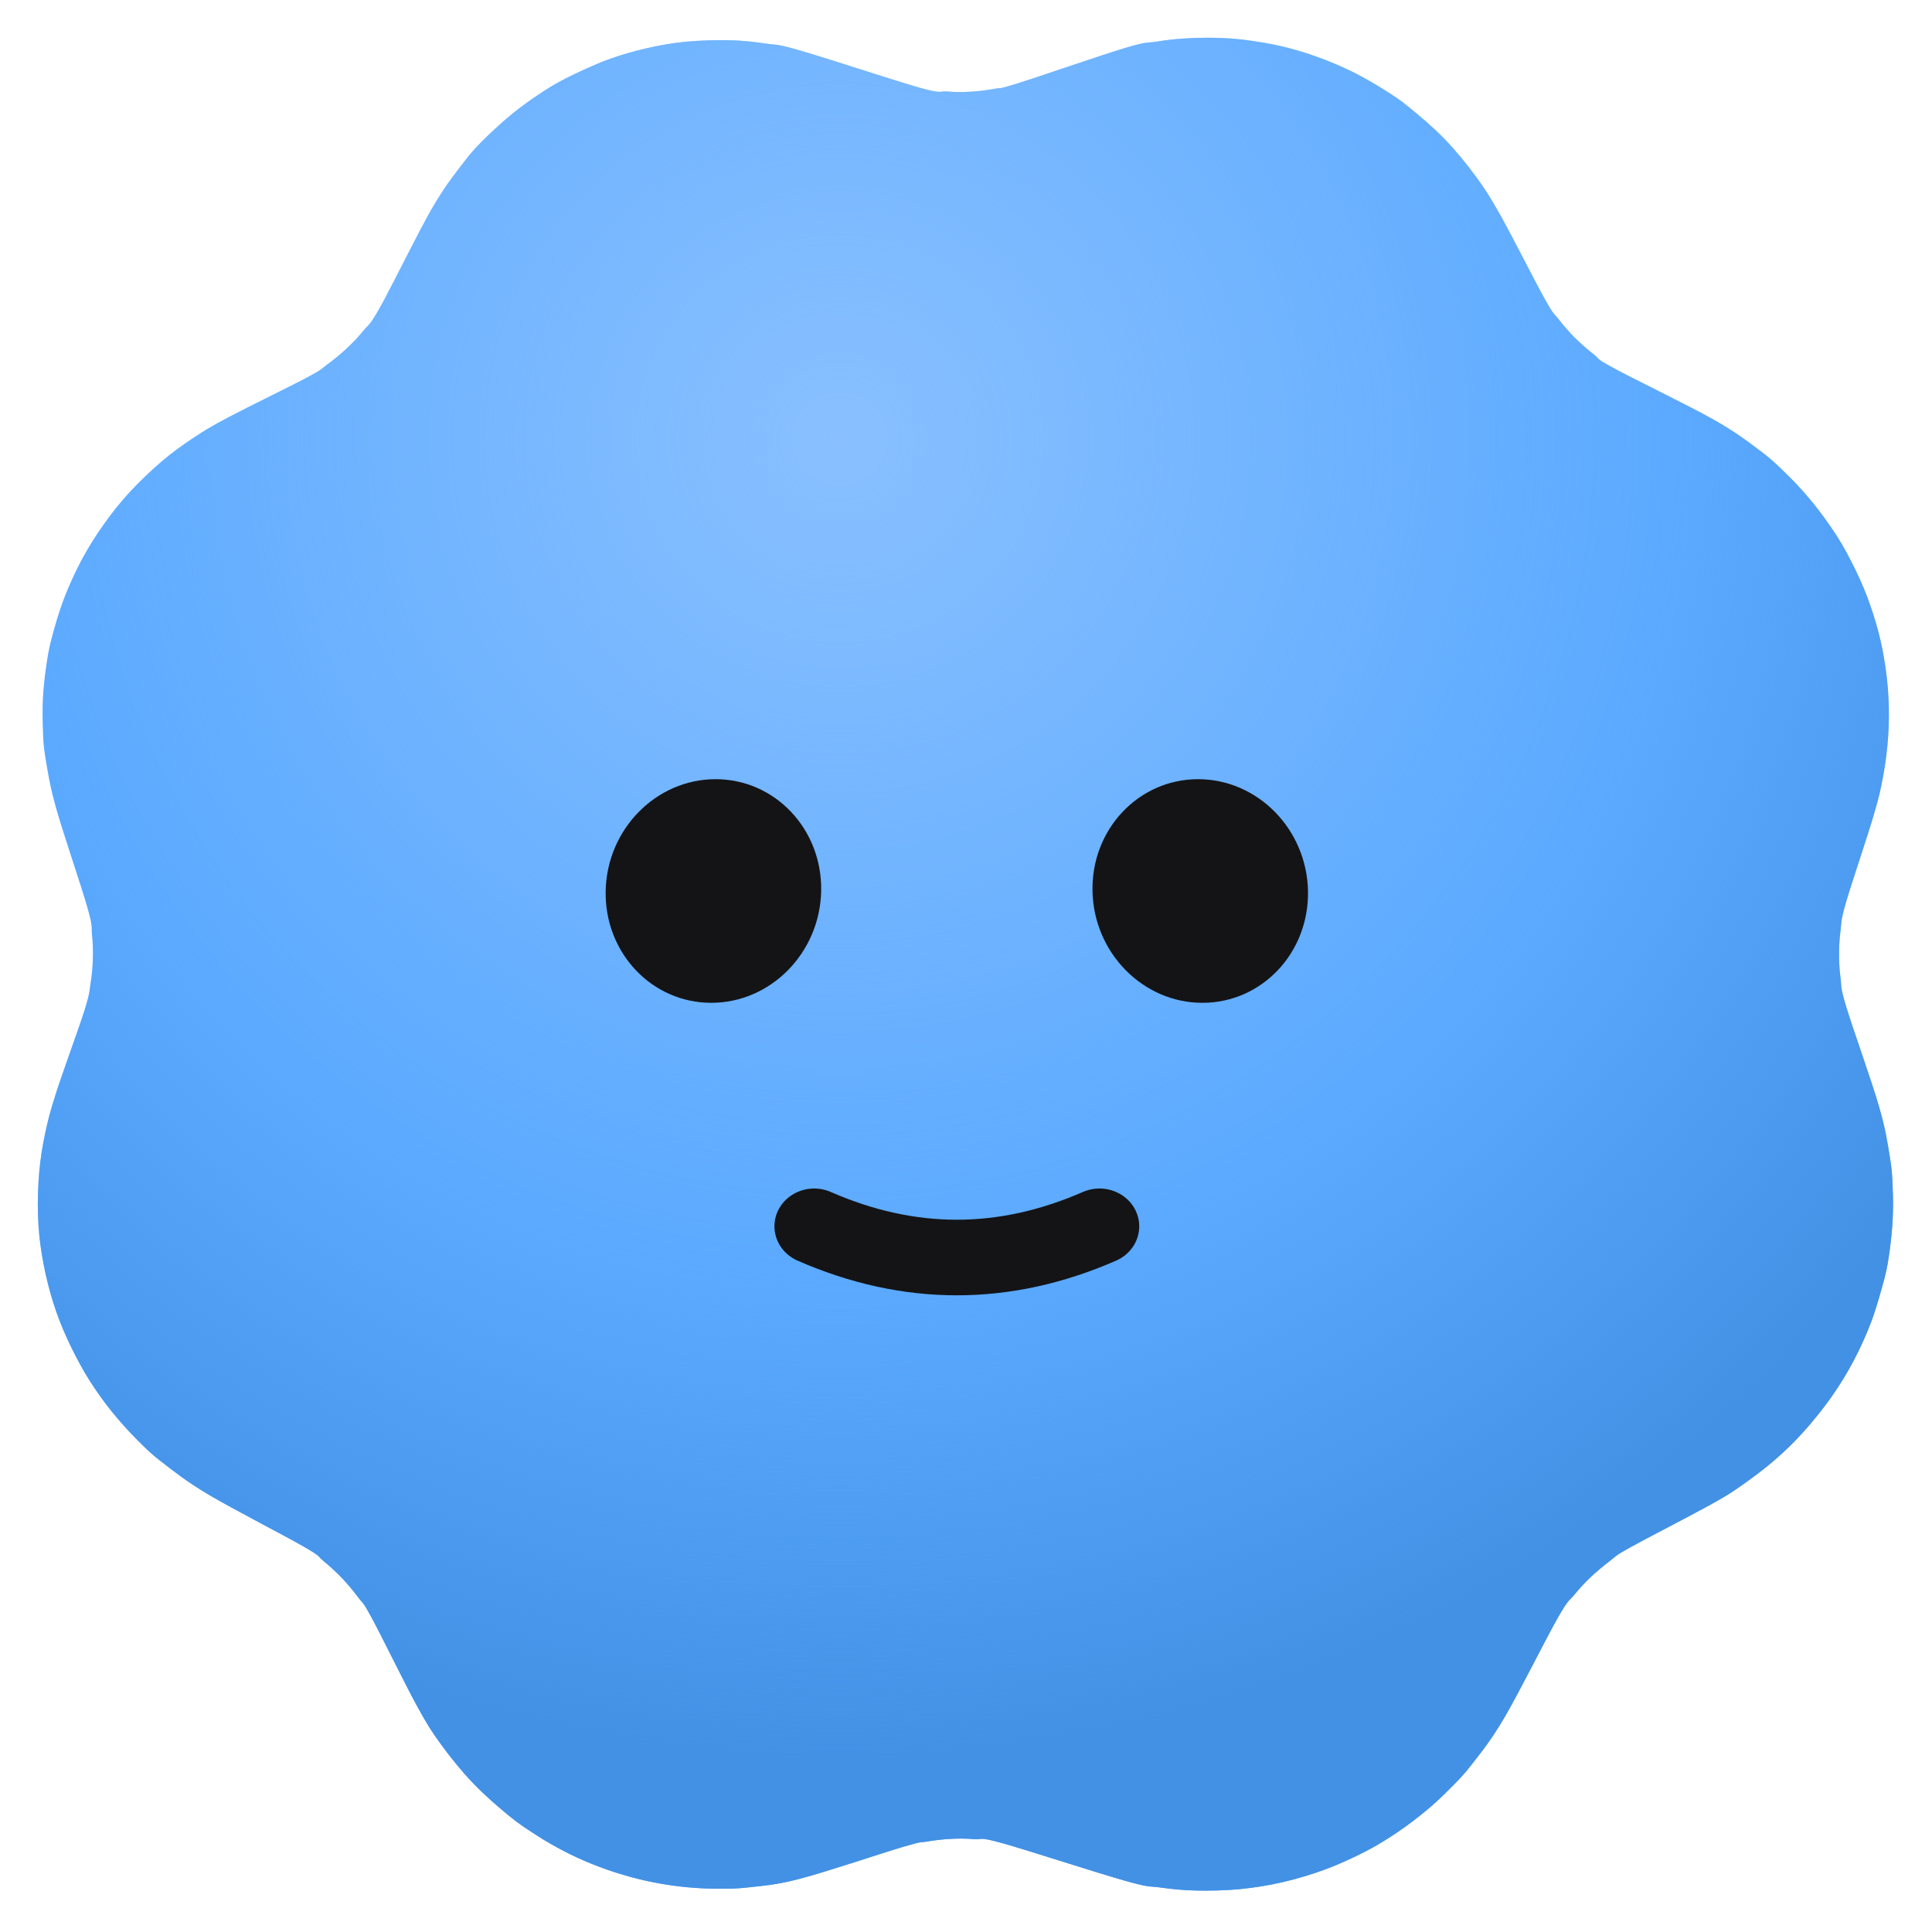
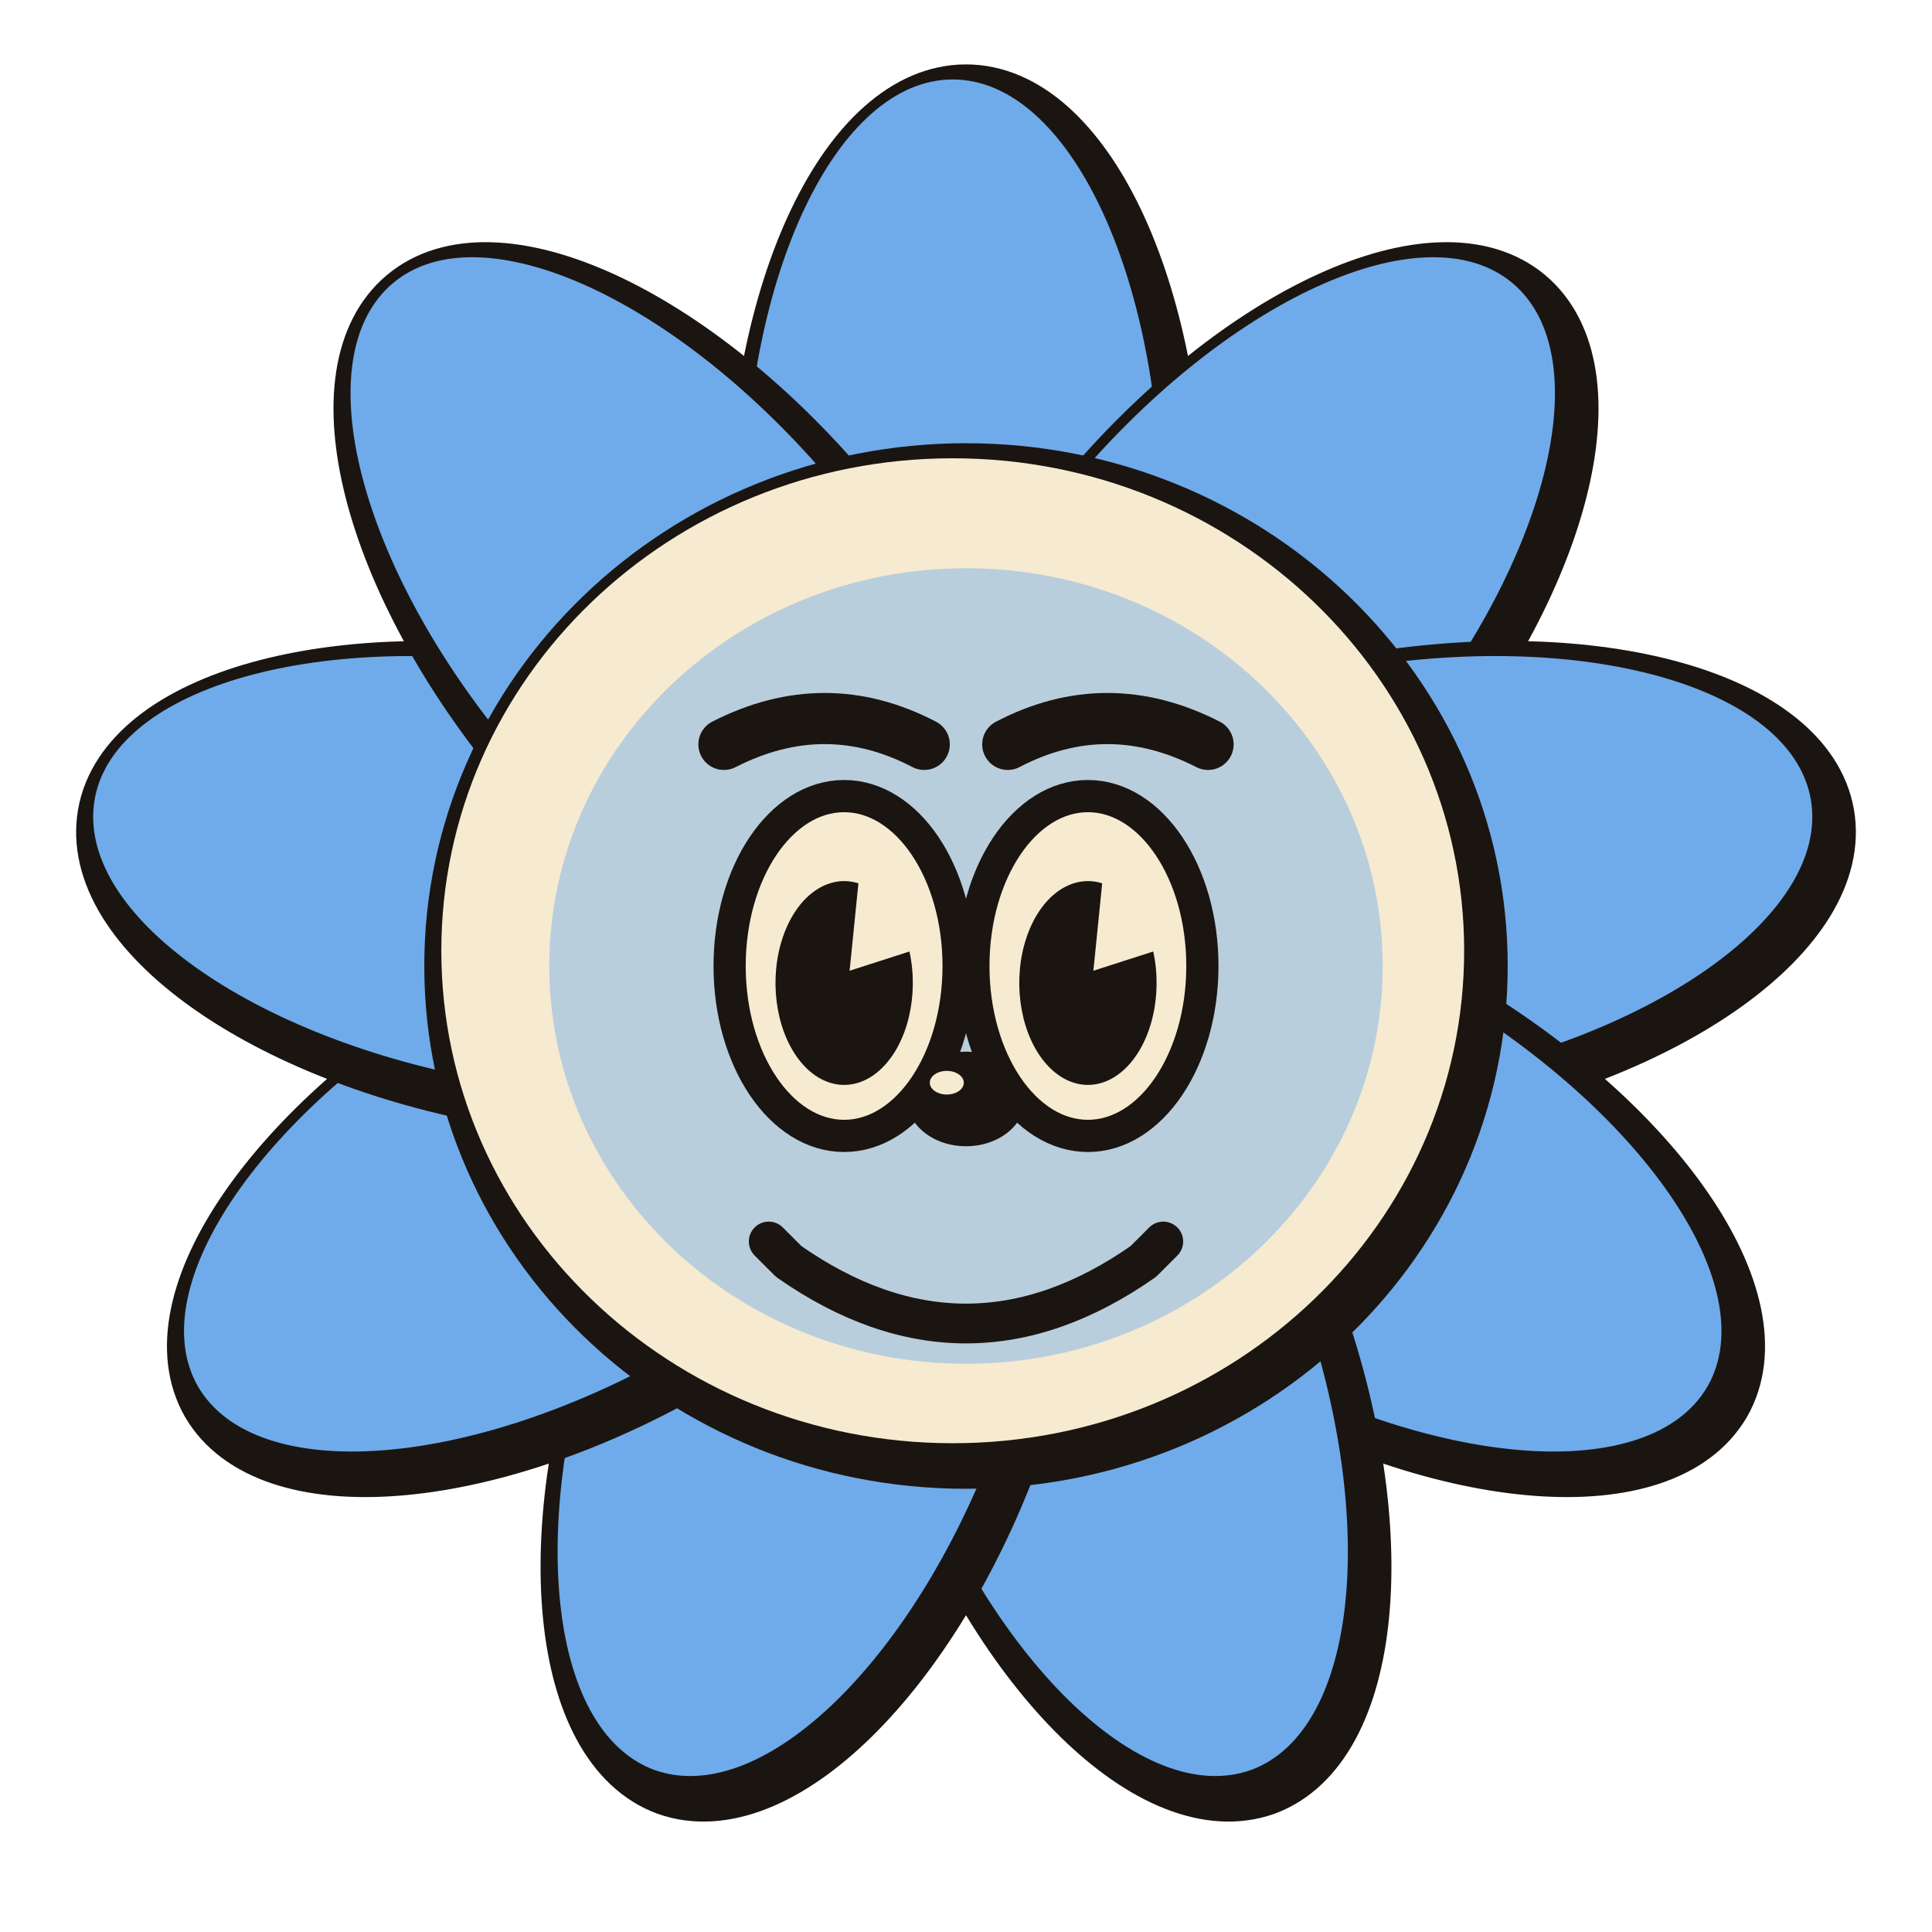
- <svg xmlns="http://www.w3.org/2000/svg" viewBox="6.1 6.5 189.6 189.6">
+ <svg xmlns="http://www.w3.org/2000/svg" aria-hidden="true" viewBox="-2 2 204 204" overflow="visible">
  <defs>
-     <clipPath id="gawkbot-clip">
-       <path d="M 122.28 10.28 C 121.31 10.34 120.54 10.43 119.57 10.59 C 118.60 10.74 118.73 10.54 116.47 11.22 C 114.21 11.90 108.14 14.00 106.01 14.67 C 103.88 15.33 104.46 15.08 103.68 15.22 C 102.91 15.36 102.13 15.46 101.36 15.50 C 100.58 15.55 99.87 15.55 99.03 15.48 C 98.19 15.42 98.71 15.76 96.32 15.10 C 93.93 14.43 87.21 12.20 84.69 11.48 C 82.18 10.75 82.37 10.94 81.21 10.77 C 80.04 10.60 79.01 10.48 77.72 10.45 C 76.43 10.42 74.81 10.46 73.46 10.59 C 72.10 10.72 70.87 10.93 69.58 11.23 C 68.29 11.53 67.02 11.88 65.71 12.37 C 64.39 12.86 62.78 13.61 61.67 14.17 C 60.56 14.73 59.92 15.14 59.04 15.72 C 58.16 16.30 57.26 16.95 56.38 17.66 C 55.51 18.37 54.59 19.21 53.80 19.98 C 53.02 20.76 52.59 21.14 51.70 22.31 C 50.82 23.47 49.88 24.57 48.49 26.96 C 47.11 29.35 44.53 34.64 43.41 36.64 C 42.28 38.65 42.29 38.29 41.75 38.97 C 41.20 39.64 40.72 40.14 40.13 40.69 C 39.54 41.25 38.84 41.81 38.19 42.29 C 37.55 42.76 37.87 42.67 36.26 43.53 C 34.64 44.40 30.38 46.46 28.51 47.45 C 26.63 48.45 26.12 48.78 25.02 49.51 C 23.92 50.24 22.95 50.94 21.92 51.82 C 20.89 52.71 19.76 53.78 18.82 54.80 C 17.88 55.82 17.06 56.85 16.28 57.96 C 15.49 59.06 14.77 60.22 14.11 61.44 C 13.46 62.67 12.84 64.03 12.35 65.32 C 11.86 66.61 11.44 68.10 11.15 69.19 C 10.87 70.29 10.77 70.94 10.63 71.91 C 10.49 72.88 10.37 73.97 10.31 75.01 C 10.26 76.04 10.27 77.14 10.31 78.11 C 10.35 79.08 10.34 79.53 10.55 80.82 C 10.77 82.11 10.93 83.40 11.62 85.86 C 12.31 88.31 14.09 93.48 14.67 95.54 C 15.26 97.61 15.04 97.42 15.13 98.26 C 15.22 99.10 15.23 99.81 15.21 100.58 C 15.19 101.36 15.13 102.07 15.00 102.91 C 14.86 103.75 14.96 103.81 14.40 105.62 C 13.83 107.43 12.24 111.75 11.60 113.76 C 10.96 115.76 10.83 116.34 10.55 117.63 C 10.27 118.92 10.07 120.15 9.95 121.51 C 9.83 122.86 9.78 124.41 9.83 125.77 C 9.87 127.13 10.00 128.35 10.21 129.64 C 10.42 130.94 10.73 132.29 11.08 133.52 C 11.43 134.75 11.82 135.84 12.31 137.01 C 12.80 138.17 13.44 139.46 14.01 140.49 C 14.58 141.53 15.13 142.37 15.71 143.21 C 16.29 144.05 16.84 144.76 17.49 145.53 C 18.13 146.30 18.86 147.10 19.59 147.83 C 20.33 148.56 20.76 149.04 21.92 149.93 C 23.08 150.82 24.24 151.79 26.57 153.18 C 28.89 154.56 34.00 157.18 35.87 158.26 C 37.74 159.34 37.17 159.13 37.81 159.66 C 38.45 160.18 39.13 160.81 39.71 161.42 C 40.29 162.03 40.81 162.67 41.29 163.31 C 41.77 163.96 41.65 163.54 42.59 165.29 C 43.54 167.04 45.84 171.75 46.97 173.82 C 48.10 175.89 48.46 176.41 49.38 177.69 C 50.31 178.97 51.42 180.34 52.53 181.50 C 53.64 182.66 54.99 183.82 56.02 184.67 C 57.06 185.52 57.83 186.01 58.73 186.59 C 59.63 187.18 60.54 187.69 61.44 188.16 C 62.35 188.63 63.19 189.02 64.16 189.41 C 65.13 189.80 66.22 190.19 67.26 190.49 C 68.29 190.80 69.32 191.05 70.36 191.25 C 71.39 191.45 72.42 191.60 73.46 191.70 C 74.49 191.80 75.52 191.85 76.56 191.85 C 77.59 191.85 78.30 191.87 79.66 191.71 C 81.01 191.54 82.18 191.52 84.69 190.85 C 87.21 190.19 92.70 188.34 94.77 187.73 C 96.84 187.13 96.32 187.35 97.09 187.22 C 97.87 187.09 98.64 187.00 99.42 186.96 C 100.19 186.92 100.90 186.92 101.74 186.99 C 102.58 187.06 102.00 186.70 104.46 187.38 C 106.91 188.06 113.89 190.34 116.47 191.06 C 119.05 191.79 118.79 191.57 119.96 191.73 C 121.12 191.89 122.15 192.00 123.44 192.03 C 124.74 192.06 126.29 192.03 127.71 191.90 C 129.13 191.76 130.55 191.54 131.97 191.21 C 133.39 190.88 134.86 190.44 136.23 189.93 C 137.60 189.42 139.00 188.76 140.17 188.16 C 141.33 187.56 142.25 186.97 143.21 186.33 C 144.16 185.69 145.08 184.99 145.92 184.30 C 146.76 183.61 147.47 182.96 148.24 182.18 C 149.02 181.40 149.63 180.83 150.55 179.63 C 151.48 178.43 152.38 177.37 153.78 174.98 C 155.18 172.59 157.82 167.30 158.96 165.29 C 160.10 163.29 160.09 163.64 160.63 162.97 C 161.17 162.30 161.61 161.84 162.19 161.28 C 162.78 160.73 163.49 160.14 164.13 159.65 C 164.78 159.17 164.45 159.26 166.07 158.36 C 167.68 157.46 172.01 155.25 173.82 154.24 C 175.63 153.24 175.85 153.08 176.92 152.34 C 177.99 151.60 179.21 150.69 180.25 149.79 C 181.28 148.90 182.19 148.02 183.12 146.98 C 184.05 145.95 185.02 144.74 185.83 143.59 C 186.63 142.45 187.32 141.33 187.97 140.11 C 188.62 138.88 189.22 137.59 189.73 136.23 C 190.24 134.88 190.72 133.13 191.03 131.97 C 191.33 130.81 191.40 130.22 191.54 129.26 C 191.67 128.29 191.79 127.19 191.84 126.16 C 191.89 125.12 191.89 124.09 191.84 123.06 C 191.80 122.02 191.78 121.31 191.55 119.96 C 191.32 118.60 191.17 117.37 190.45 114.92 C 189.74 112.46 187.88 107.30 187.26 105.23 C 186.64 103.16 186.85 103.36 186.73 102.52 C 186.62 101.68 186.58 100.97 186.58 100.19 C 186.58 99.42 186.61 98.71 186.72 97.87 C 186.83 97.03 186.70 97.03 187.23 95.16 C 187.77 93.28 189.33 88.70 189.94 86.63 C 190.55 84.56 190.64 84.05 190.89 82.76 C 191.13 81.46 191.30 80.17 191.39 78.88 C 191.48 77.59 191.50 76.30 191.43 75.01 C 191.37 73.71 191.21 72.36 191.00 71.13 C 190.80 69.90 190.54 68.81 190.20 67.64 C 189.86 66.48 189.46 65.32 188.98 64.16 C 188.49 62.99 187.85 61.70 187.29 60.67 C 186.73 59.64 186.23 58.86 185.60 57.96 C 184.97 57.05 184.23 56.08 183.51 55.24 C 182.80 54.40 182.10 53.67 181.33 52.92 C 180.55 52.17 180.04 51.63 178.86 50.75 C 177.67 49.87 176.60 48.99 174.21 47.64 C 171.82 46.29 166.46 43.71 164.52 42.65 C 162.57 41.60 163.18 41.80 162.53 41.29 C 161.88 40.79 161.22 40.20 160.64 39.63 C 160.07 39.06 159.58 38.49 159.09 37.86 C 158.61 37.24 158.67 37.56 157.72 35.87 C 156.77 34.18 154.53 29.73 153.41 27.73 C 152.28 25.73 151.89 25.12 150.97 23.86 C 150.04 22.59 148.96 21.27 147.86 20.13 C 146.76 18.99 145.35 17.81 144.37 17.01 C 143.39 16.21 142.82 15.87 141.98 15.33 C 141.14 14.80 140.23 14.27 139.33 13.80 C 138.44 13.34 137.52 12.92 136.62 12.56 C 135.71 12.19 134.81 11.87 133.91 11.59 C 133.00 11.32 132.16 11.09 131.19 10.89 C 130.22 10.69 129.06 10.51 128.09 10.39 C 127.13 10.28 126.35 10.23 125.38 10.21 C 124.41 10.19 123.25 10.21 122.28 10.28 Z" />
+     <clipPath id="toon19-eye0">
+       <ellipse cx="87.13" cy="104" rx="12.09" ry="17.94" />
    </clipPath>
-     <radialGradient id="gawkbot-shadow" gradientUnits="userSpaceOnUse" cx="88.5" cy="49.6" r="129.6">
-       <stop offset="0.65" stop-color="#4291e5" stop-opacity="0" />
-       <stop offset="1" stop-color="#4291e5" stop-opacity="1" />
-     </radialGradient>
-     <radialGradient id="gawkbot-light" gradientUnits="userSpaceOnUse" cx="88.5" cy="49.6" r="129.6">
-       <stop offset="0" stop-color="#89c0ff" stop-opacity="1" />
-       <stop offset="0.65" stop-color="#89c0ff" stop-opacity="0" />
-     </radialGradient>
+     <clipPath id="toon19-eye1">
+       <ellipse cx="112.87" cy="104" rx="12.09" ry="17.94" />
+     </clipPath>
  </defs>
-   <path d="M 122.28 10.28 C 121.31 10.34 120.54 10.43 119.57 10.59 C 118.60 10.74 118.73 10.54 116.47 11.22 C 114.21 11.90 108.14 14.00 106.01 14.67 C 103.88 15.33 104.46 15.08 103.68 15.22 C 102.91 15.36 102.13 15.46 101.36 15.50 C 100.58 15.55 99.87 15.55 99.03 15.48 C 98.19 15.42 98.71 15.76 96.32 15.10 C 93.93 14.43 87.21 12.20 84.69 11.48 C 82.18 10.75 82.37 10.94 81.21 10.77 C 80.04 10.60 79.01 10.48 77.72 10.45 C 76.43 10.42 74.81 10.46 73.46 10.59 C 72.10 10.72 70.87 10.93 69.58 11.23 C 68.29 11.53 67.02 11.88 65.71 12.37 C 64.39 12.86 62.78 13.61 61.67 14.17 C 60.56 14.73 59.92 15.14 59.04 15.72 C 58.16 16.30 57.26 16.95 56.38 17.66 C 55.51 18.37 54.59 19.21 53.80 19.98 C 53.02 20.76 52.59 21.14 51.70 22.31 C 50.82 23.47 49.88 24.57 48.49 26.96 C 47.11 29.35 44.53 34.64 43.41 36.64 C 42.28 38.65 42.29 38.29 41.75 38.97 C 41.20 39.64 40.72 40.14 40.13 40.69 C 39.54 41.25 38.84 41.81 38.19 42.29 C 37.55 42.76 37.87 42.67 36.26 43.53 C 34.64 44.40 30.38 46.46 28.51 47.45 C 26.63 48.45 26.12 48.78 25.02 49.51 C 23.92 50.24 22.95 50.94 21.92 51.82 C 20.89 52.71 19.76 53.78 18.82 54.80 C 17.88 55.82 17.06 56.85 16.28 57.96 C 15.49 59.06 14.77 60.22 14.11 61.44 C 13.46 62.67 12.84 64.03 12.35 65.32 C 11.86 66.61 11.44 68.10 11.15 69.19 C 10.87 70.29 10.77 70.94 10.63 71.91 C 10.49 72.88 10.37 73.97 10.31 75.01 C 10.26 76.04 10.27 77.14 10.31 78.11 C 10.35 79.08 10.34 79.53 10.55 80.82 C 10.77 82.11 10.93 83.40 11.62 85.86 C 12.31 88.31 14.09 93.48 14.67 95.54 C 15.26 97.61 15.04 97.42 15.13 98.26 C 15.22 99.10 15.23 99.81 15.21 100.58 C 15.19 101.36 15.13 102.07 15.00 102.91 C 14.86 103.75 14.96 103.81 14.40 105.62 C 13.83 107.43 12.24 111.75 11.60 113.76 C 10.96 115.76 10.83 116.34 10.55 117.63 C 10.27 118.92 10.07 120.15 9.95 121.51 C 9.83 122.86 9.78 124.41 9.83 125.77 C 9.87 127.13 10.00 128.35 10.21 129.64 C 10.42 130.94 10.73 132.29 11.08 133.52 C 11.43 134.75 11.82 135.84 12.31 137.01 C 12.80 138.17 13.44 139.46 14.01 140.49 C 14.58 141.53 15.13 142.37 15.71 143.21 C 16.29 144.05 16.84 144.76 17.49 145.53 C 18.13 146.30 18.86 147.10 19.59 147.83 C 20.33 148.56 20.76 149.04 21.92 149.93 C 23.08 150.82 24.24 151.79 26.57 153.18 C 28.89 154.56 34.00 157.18 35.87 158.26 C 37.74 159.34 37.17 159.13 37.81 159.66 C 38.45 160.18 39.13 160.81 39.71 161.42 C 40.29 162.03 40.81 162.67 41.29 163.31 C 41.77 163.96 41.65 163.54 42.59 165.29 C 43.54 167.04 45.84 171.75 46.97 173.82 C 48.10 175.89 48.46 176.41 49.38 177.69 C 50.31 178.97 51.42 180.34 52.53 181.50 C 53.64 182.66 54.99 183.82 56.02 184.67 C 57.06 185.52 57.83 186.01 58.73 186.59 C 59.63 187.18 60.54 187.69 61.44 188.16 C 62.35 188.63 63.19 189.02 64.16 189.41 C 65.13 189.80 66.22 190.19 67.26 190.49 C 68.29 190.80 69.32 191.05 70.36 191.25 C 71.39 191.45 72.42 191.60 73.46 191.70 C 74.49 191.80 75.52 191.85 76.56 191.85 C 77.59 191.85 78.30 191.87 79.66 191.71 C 81.01 191.54 82.18 191.52 84.69 190.85 C 87.21 190.19 92.70 188.34 94.77 187.73 C 96.84 187.13 96.32 187.35 97.09 187.22 C 97.87 187.09 98.64 187.00 99.42 186.96 C 100.19 186.92 100.90 186.92 101.74 186.99 C 102.58 187.06 102.00 186.70 104.46 187.38 C 106.91 188.06 113.89 190.34 116.47 191.06 C 119.05 191.79 118.79 191.57 119.96 191.73 C 121.12 191.89 122.15 192.00 123.44 192.03 C 124.74 192.06 126.29 192.03 127.71 191.90 C 129.13 191.76 130.55 191.54 131.97 191.21 C 133.39 190.88 134.86 190.44 136.23 189.93 C 137.60 189.42 139.00 188.76 140.17 188.16 C 141.33 187.56 142.25 186.97 143.21 186.33 C 144.16 185.69 145.08 184.99 145.92 184.30 C 146.76 183.61 147.47 182.96 148.24 182.18 C 149.02 181.40 149.63 180.83 150.55 179.63 C 151.48 178.43 152.38 177.37 153.78 174.98 C 155.18 172.59 157.82 167.30 158.96 165.29 C 160.10 163.29 160.09 163.64 160.63 162.97 C 161.17 162.30 161.61 161.84 162.19 161.28 C 162.78 160.73 163.49 160.14 164.13 159.65 C 164.78 159.17 164.45 159.26 166.07 158.36 C 167.68 157.46 172.01 155.25 173.82 154.24 C 175.63 153.24 175.85 153.08 176.92 152.34 C 177.99 151.60 179.21 150.69 180.25 149.79 C 181.28 148.90 182.19 148.02 183.12 146.98 C 184.05 145.95 185.02 144.74 185.83 143.59 C 186.63 142.45 187.32 141.33 187.97 140.11 C 188.62 138.88 189.22 137.59 189.73 136.23 C 190.24 134.88 190.72 133.13 191.03 131.97 C 191.33 130.81 191.40 130.22 191.54 129.26 C 191.67 128.29 191.79 127.19 191.84 126.16 C 191.89 125.12 191.89 124.09 191.84 123.06 C 191.80 122.02 191.78 121.31 191.55 119.96 C 191.32 118.60 191.17 117.37 190.45 114.92 C 189.74 112.46 187.88 107.30 187.26 105.23 C 186.64 103.16 186.85 103.36 186.73 102.52 C 186.62 101.68 186.58 100.97 186.58 100.19 C 186.58 99.42 186.61 98.71 186.72 97.87 C 186.83 97.03 186.70 97.03 187.23 95.16 C 187.77 93.28 189.33 88.70 189.94 86.63 C 190.55 84.56 190.64 84.05 190.89 82.76 C 191.13 81.46 191.30 80.17 191.39 78.88 C 191.48 77.59 191.50 76.30 191.43 75.01 C 191.37 73.71 191.21 72.36 191.00 71.13 C 190.80 69.90 190.54 68.81 190.20 67.64 C 189.86 66.48 189.46 65.32 188.98 64.16 C 188.49 62.99 187.85 61.70 187.29 60.67 C 186.73 59.64 186.23 58.86 185.60 57.96 C 184.97 57.05 184.23 56.08 183.51 55.24 C 182.80 54.40 182.10 53.67 181.33 52.92 C 180.55 52.17 180.04 51.63 178.86 50.75 C 177.67 49.87 176.60 48.99 174.21 47.64 C 171.82 46.29 166.46 43.71 164.52 42.65 C 162.57 41.60 163.18 41.80 162.53 41.29 C 161.88 40.79 161.22 40.20 160.64 39.63 C 160.07 39.06 159.58 38.49 159.09 37.86 C 158.61 37.24 158.67 37.56 157.72 35.87 C 156.77 34.18 154.53 29.73 153.41 27.73 C 152.28 25.73 151.89 25.12 150.97 23.86 C 150.04 22.59 148.96 21.27 147.86 20.13 C 146.76 18.99 145.35 17.81 144.37 17.01 C 143.39 16.21 142.82 15.87 141.98 15.33 C 141.14 14.80 140.23 14.27 139.33 13.80 C 138.44 13.34 137.52 12.92 136.62 12.56 C 135.71 12.19 134.81 11.87 133.91 11.59 C 133.00 11.32 132.16 11.09 131.19 10.89 C 130.22 10.69 129.06 10.51 128.09 10.39 C 127.13 10.28 126.35 10.23 125.38 10.21 C 124.41 10.19 123.25 10.21 122.28 10.28 Z" fill="#5aa9ff" />
-   <g clip-path="url(#gawkbot-clip)">
-     <rect x="-40" y="-40" width="280" height="280" fill="url(#gawkbot-shadow)" />
+   <ellipse cx="100" cy="204" rx="62.56" ry="6" fill="#1b1511" opacity="0.18" style="display: none;" />
+   <g class="toon-ink">
+     <g transform="matrix(1 0 0 1 0 0)">
+       <g />
+       <g class="toon-object">
+         <path d="M100.0 12.0 C112.2 12.0 122.0 32.6 122.0 58.0 C122.0 83.4 112.2 104.0 100.0 104.0 C87.8 104.0 78.0 83.4 78.0 58.0 C78.0 32.6 87.8 12.0 100.0 12.0 Z" fill="#1b1511" stroke="#1b1511" stroke-width="6.4" stroke-linejoin="round" />
+         <path d="M100.0 12.0 C112.2 12.0 122.0 32.6 122.0 58.0 C122.0 83.4 112.2 104.0 100.0 104.0 C87.8 104.0 78.0 83.4 78.0 58.0 C78.0 32.6 87.8 12.0 100.0 12.0 Z" fill="#6fabea" class="toon-body" transform="translate(-1.4 -1.61)" />
+         <path d="M159.1 33.5 C168.4 41.3 162.8 63.4 146.4 82.9 C130.1 102.4 109.3 111.8 100.0 104.0 C90.7 96.2 96.4 74.1 112.7 54.6 C129.0 35.2 149.8 25.7 159.1 33.5 Z" fill="#1b1511" stroke="#1b1511" stroke-width="6.4" stroke-linejoin="round" />
+         <path d="M159.1 33.5 C168.4 41.3 162.8 63.4 146.4 82.9 C130.1 102.4 109.3 111.8 100.0 104.0 C90.7 96.2 96.4 74.1 112.7 54.6 C129.0 35.2 149.8 25.7 159.1 33.5 Z" fill="#6fabea" transform="translate(-1.4 -1.61)" />
+         <path d="M190.6 88.0 C192.7 100.0 174.1 113.3 149.1 117.7 C124.1 122.1 102.1 116.0 100.0 104.0 C97.9 92.0 116.5 78.8 141.5 74.3 C166.5 69.9 188.5 76.1 190.6 88.0 Z" fill="#1b1511" stroke="#1b1511" stroke-width="6.4" stroke-linejoin="round" />
+         <path d="M190.6 88.0 C192.7 100.0 174.1 113.3 149.1 117.7 C124.1 122.1 102.1 116.0 100.0 104.0 C97.9 92.0 116.5 78.8 141.5 74.3 C166.5 69.9 188.5 76.1 190.6 88.0 Z" fill="#6fabea" transform="translate(-1.4 -1.61)" />
+         <path d="M179.7 150.0 C173.6 160.5 150.8 158.8 128.8 146.1 C106.8 133.3 93.9 114.5 100.0 104.0 C106.1 93.5 128.8 95.2 150.8 107.9 C172.8 120.7 185.7 139.5 179.7 150.0 Z" fill="#1b1511" stroke="#1b1511" stroke-width="6.4" stroke-linejoin="round" />
+         <path d="M179.7 150.0 C173.6 160.5 150.8 158.8 128.8 146.1 C106.8 133.3 93.9 114.5 100.0 104.0 C106.1 93.5 128.8 95.2 150.8 107.9 C172.8 120.7 185.7 139.5 179.7 150.0 Z" fill="#6fabea" transform="translate(-1.4 -1.61)" />
+         <path d="M131.5 190.5 C120.0 194.6 103.7 178.6 95.1 154.8 C86.4 130.9 88.6 108.2 100.0 104.0 C111.4 99.8 127.7 115.8 136.4 139.7 C145.1 163.6 142.9 186.3 131.5 190.5 Z" fill="#1b1511" stroke="#1b1511" stroke-width="6.4" stroke-linejoin="round" />
+         <path d="M131.5 190.5 C120.0 194.6 103.7 178.6 95.1 154.8 C86.4 130.9 88.6 108.2 100.0 104.0 C111.4 99.8 127.7 115.8 136.4 139.7 C145.1 163.6 142.9 186.3 131.5 190.5 Z" fill="#6fabea" transform="translate(-1.4 -1.61)" />
+         <path d="M68.5 190.5 C57.1 186.3 54.9 163.6 63.6 139.7 C72.3 115.8 88.6 99.8 100.0 104.0 C111.4 108.2 113.6 130.9 104.9 154.8 C96.3 178.6 80.0 194.6 68.5 190.5 Z" fill="#1b1511" stroke="#1b1511" stroke-width="6.4" stroke-linejoin="round" />
+         <path d="M68.5 190.5 C57.1 186.3 54.9 163.6 63.6 139.7 C72.3 115.8 88.6 99.8 100.0 104.0 C111.4 108.2 113.6 130.9 104.9 154.8 C96.3 178.6 80.0 194.6 68.5 190.5 Z" fill="#6fabea" transform="translate(-1.4 -1.61)" />
+         <path d="M20.3 150.0 C14.3 139.5 27.2 120.7 49.2 107.9 C71.2 95.2 93.9 93.5 100.0 104.0 C106.1 114.5 93.2 133.3 71.2 146.1 C49.2 158.8 26.4 160.5 20.3 150.0 Z" fill="#1b1511" stroke="#1b1511" stroke-width="6.4" stroke-linejoin="round" />
+         <path d="M20.3 150.0 C14.3 139.5 27.2 120.7 49.2 107.9 C71.2 95.2 93.9 93.5 100.0 104.0 C106.1 114.5 93.2 133.3 71.2 146.1 C49.2 158.8 26.4 160.5 20.3 150.0 Z" fill="#6fabea" transform="translate(-1.4 -1.61)" />
+         <path d="M9.4 88.0 C11.5 76.1 33.5 69.9 58.5 74.3 C83.5 78.8 102.1 92.0 100.0 104.0 C97.9 116.0 75.9 122.1 50.9 117.7 C25.9 113.3 7.3 100.0 9.4 88.0 Z" fill="#1b1511" stroke="#1b1511" stroke-width="6.4" stroke-linejoin="round" />
+         <path d="M9.4 88.0 C11.5 76.1 33.5 69.9 58.5 74.3 C83.5 78.8 102.1 92.0 100.0 104.0 C97.9 116.0 75.9 122.1 50.9 117.7 C25.9 113.3 7.3 100.0 9.4 88.0 Z" fill="#6fabea" transform="translate(-1.4 -1.61)" />
+         <path d="M40.9 33.5 C50.2 25.7 71.0 35.2 87.3 54.6 C103.6 74.1 109.3 96.2 100.0 104.0 C90.7 111.8 69.9 102.4 53.6 82.9 C37.2 63.4 31.6 41.3 40.9 33.5 Z" fill="#1b1511" stroke="#1b1511" stroke-width="6.4" stroke-linejoin="round" />
+         <path d="M40.9 33.5 C50.2 25.7 71.0 35.2 87.3 54.6 C103.6 74.1 109.3 96.2 100.0 104.0 C90.7 111.8 69.9 102.4 53.6 82.9 C37.2 63.4 31.6 41.3 40.9 33.5 Z" fill="#6fabea" transform="translate(-1.4 -1.61)" />
+         <path d="M46 104 a54 52 0 1 0 108 0 a54 52 0 1 0 -108 0 Z" fill="#1b1511" stroke="#1b1511" stroke-width="6.4" stroke-linejoin="round" />
+         <path d="M46 104 a54 52 0 1 0 108 0 a54 52 0 1 0 -108 0 Z" fill="#f6ead0" transform="translate(-1.4 -1.61)" />
+         <path d="M56 104 a44 42 0 1 0 88 0 a44 42 0 1 0 -88 0 Z" fill="#b9cedc" />
+       </g>
+       <g>
+         <ellipse class="toon-eye" fill="#f6ead0" cx="87.13" cy="104" rx="12.09" ry="17.94" />
+         <g clip-path="url(#toon19-eye0)">
+           <path fill="#1b1511" d="M87.71 104.5 L94.03 102.47 A7.25 10.76 0 1 1 88.64 95.27 Z" />
+           <path fill="#b9cedc" opacity="0" d="M72.04 80.06 L102.22 80.06 L102.22 86.06 Q87.13 88.57 72.04 86.06 Z" />
+           <path fill="#b9cedc" opacity="0" d="M72.04 125.94 L72.04 125.53 Q87.13 121.94 102.22 125.53 L102.22 125.94 Z" />
+           <path fill="none" stroke="#1b1511" stroke-width="3.4" stroke-linecap="round" opacity="0" d="M102.22 86.06 Q87.13 88.57 72.04 86.06" />
+           <path fill="none" stroke="#1b1511" stroke-width="3.4" stroke-linecap="round" opacity="0" d="M72.04 125.53 Q87.13 121.94 102.22 125.53" />
+         </g>
+         <ellipse fill="none" stroke="#1b1511" stroke-width="3.4" cx="87.13" cy="104" rx="12.09" ry="17.94" />
+         <path fill="none" stroke="#1b1511" stroke-width="5.4" stroke-linecap="round" d="M95.59 80.6 Q85.13 75.14 74.44 80.6" />
+         <ellipse class="toon-eye" fill="#f6ead0" cx="112.87" cy="104" rx="12.09" ry="17.94" />
+         <g clip-path="url(#toon19-eye1)">
+           <path fill="#1b1511" d="M113.45 104.5 L119.77 102.47 A7.25 10.76 0 1 1 114.38 95.27 Z" />
+           <path fill="#b9cedc" opacity="0" d="M97.78 80.06 L127.96 80.06 L127.96 86.06 Q112.87 88.57 97.78 86.06 Z" />
+           <path fill="#b9cedc" opacity="0" d="M97.78 125.94 L97.78 125.53 Q112.87 121.94 127.96 125.53 L127.96 125.94 Z" />
+           <path fill="none" stroke="#1b1511" stroke-width="3.4" stroke-linecap="round" opacity="0" d="M127.96 86.06 Q112.87 88.57 97.78 86.06" />
+           <path fill="none" stroke="#1b1511" stroke-width="3.4" stroke-linecap="round" opacity="0" d="M97.78 125.53 Q112.87 121.94 127.96 125.53" />
+         </g>
+         <ellipse fill="none" stroke="#1b1511" stroke-width="3.4" cx="112.87" cy="104" rx="12.09" ry="17.94" />
+         <path fill="none" stroke="#1b1511" stroke-width="5.4" stroke-linecap="round" d="M104.41 80.6 Q114.87 75.14 125.56 80.6" />
+         <g transform="translate(100 118.04) scale(0.78)">
+           <ellipse rx="8" ry="6.4" fill="#1b1511" />
+           <ellipse cx="-2.6" cy="-2.2" rx="2.3" ry="1.6" fill="#f6ead0" />
+         </g>
+         <path fill="#5a1a1e" d="" />
+         <ellipse fill="#d9566a" rx="0" />
+         <path fill="#f6ead0" d="" />
+         <path fill="none" stroke="#1b1511" stroke-width="2" stroke-linecap="round" d="" />
+         <path class="toon-mouth" fill="none" stroke="#1b1511" stroke-width="4.2" stroke-linecap="round" stroke-linejoin="round" d="M79.17 133.09 L81.28 135.2 Q100 148.3 118.72 135.2 L120.83 133.09" />
+       </g>
+     </g>
  </g>
-   <g clip-path="url(#gawkbot-clip)">
-     <rect x="-40" y="-40" width="280" height="280" fill="url(#gawkbot-light)" />
-   </g>
-   <g clip-path="url(#gawkbot-clip)">
-     <rect fill="#141416" x="-11" y="-11" width="22" height="22" rx="11" transform="translate(0.00 0.00) matrix(0.9613 0 -0.0192 0.9976 76.1121 93.9398) translate(0 0.00) scale(1.000 1.000)" />
-     <rect fill="#141416" x="-11" y="-11" width="22" height="22" rx="11" transform="translate(0.00 0.00) matrix(0.9613 0 0.0192 0.9976 123.8879 93.9398) translate(0 0.00) scale(1.000 1.000)" />
-     <path fill="none" stroke-linecap="round" stroke-linejoin="round" d="M -14.00 0 Q 0.00 6.44 14.00 0" stroke="#141416" stroke-width="7.80" transform="matrix(1 0 0 0.9511 100 126.8461) rotate(0.00)" />
-   </g>
+   <g />
</svg>
